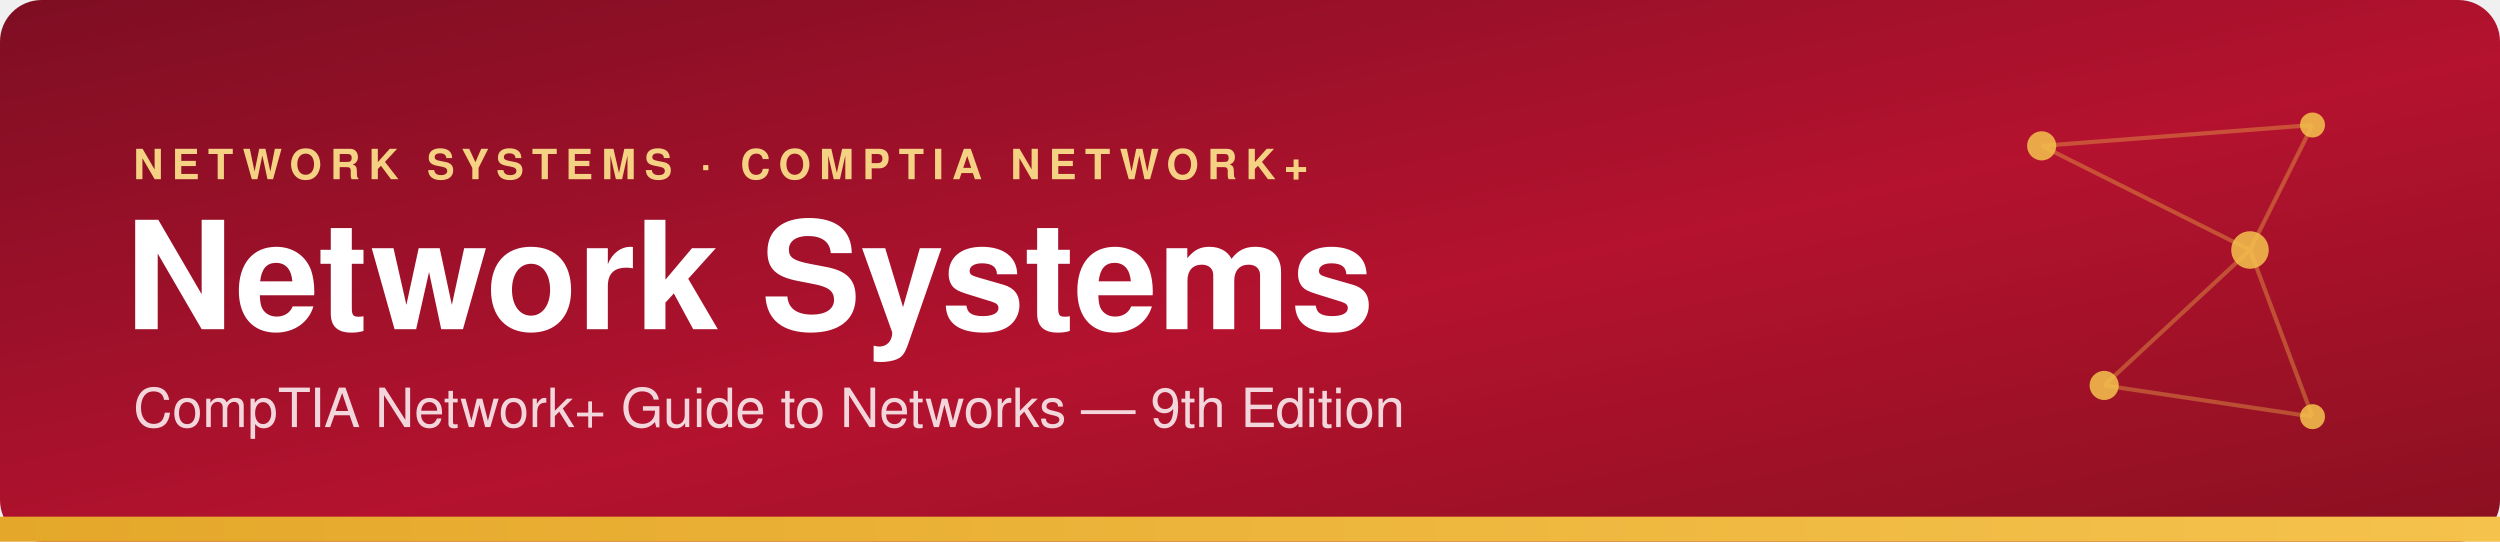
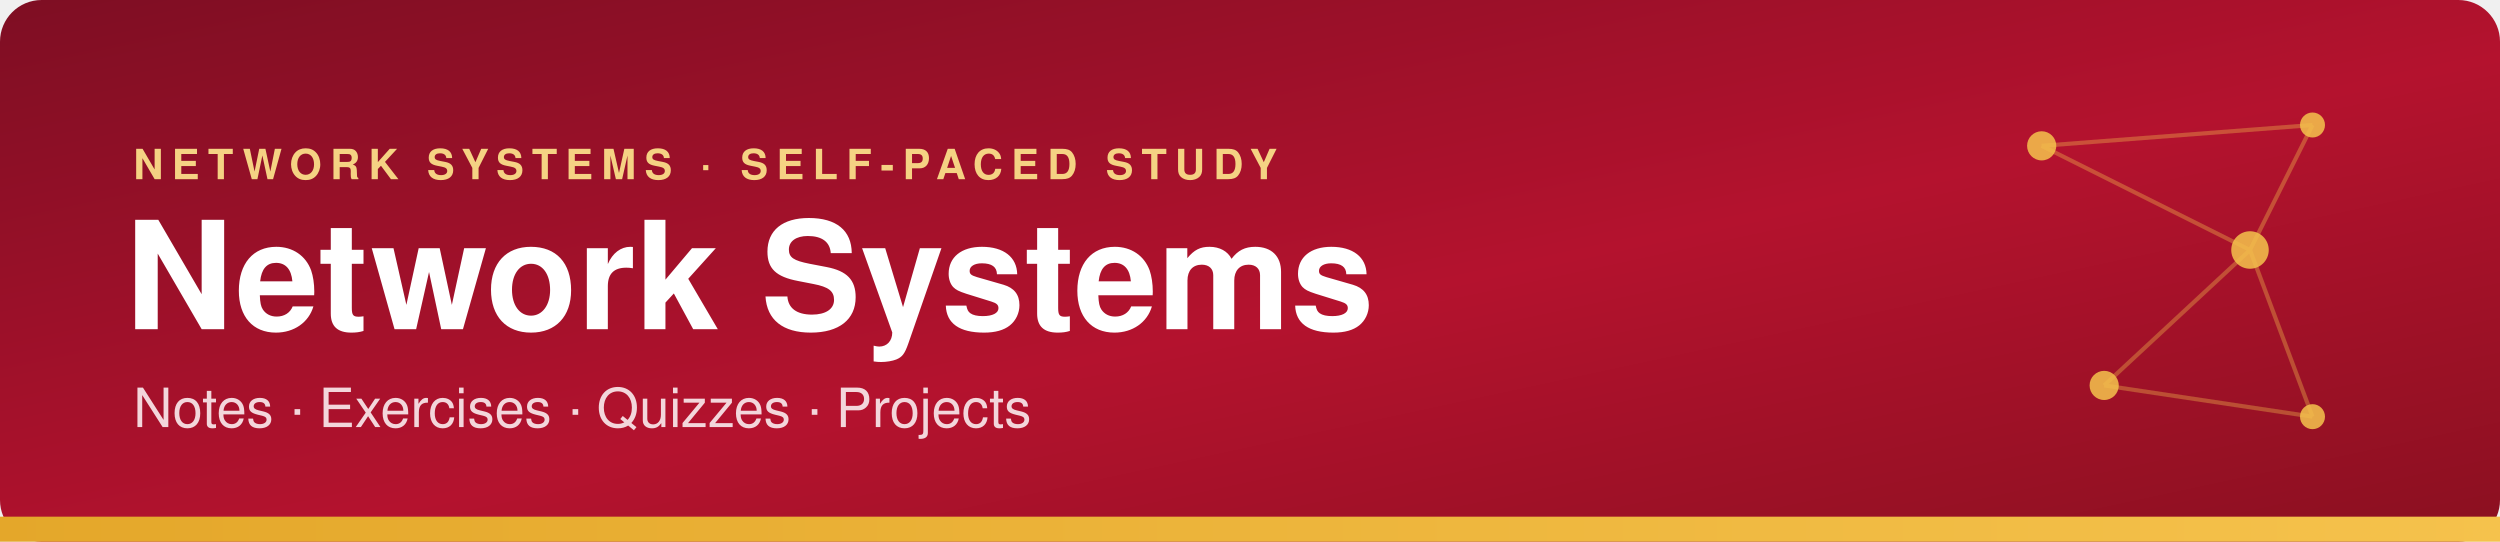
- <svg xmlns="http://www.w3.org/2000/svg" viewBox="0 0 1200 260" width="1200" height="260" role="img" aria-label="Network Systems — CompTIA Network+">
+ <svg xmlns="http://www.w3.org/2000/svg" viewBox="0 0 1200 260" width="1200" height="260" role="img" aria-label="Network Systems">
  <defs>
    <linearGradient id="crimson" x1="0" y1="0" x2="1" y2="1">
      <stop offset="0" stop-color="#7E0E23" />
      <stop offset="0.55" stop-color="#B4122E" />
      <stop offset="1" stop-color="#8A1020" />
    </linearGradient>
    <linearGradient id="gold" x1="0" y1="0" x2="1" y2="0">
      <stop offset="0" stop-color="#E4A72A" />
      <stop offset="1" stop-color="#F5C24C" />
    </linearGradient>
  </defs>
  <rect x="0" y="0" width="1200" height="260" rx="20" fill="url(#crimson)" />
  <rect x="0" y="248" width="1200" height="12" fill="url(#gold)" />
  <g stroke="#F5C24C" stroke-width="2" opacity="0.35" fill="none">
    <line x1="980" y1="70" x2="1080" y2="120" />
    <line x1="1080" y1="120" x2="1010" y2="185" />
    <line x1="1010" y1="185" x2="1110" y2="200" />
    <line x1="980" y1="70" x2="1110" y2="60" />
    <line x1="1080" y1="120" x2="1110" y2="60" />
    <line x1="1080" y1="120" x2="1110" y2="200" />
  </g>
  <g fill="#F5C24C" opacity="0.85">
    <circle cx="980" cy="70" r="7" />
    <circle cx="1080" cy="120" r="9" />
    <circle cx="1010" cy="185" r="7" />
    <circle cx="1110" cy="60" r="6" />
    <circle cx="1110" cy="200" r="6" />
  </g>
-   <text x="64" y="86" font-family="Segoe UI, Helvetica, Arial, sans-serif" font-size="20" font-weight="700" letter-spacing="4" fill="#F5D283">NETWORK SYSTEMS · COMPTIA NETWORK+</text>
+   <text x="64" y="86" font-family="Segoe UI, Helvetica, Arial, sans-serif" font-size="20" font-weight="700" letter-spacing="4" fill="#F5D283">NETWORK SYSTEMS · SELF-PACED STUDY</text>
  <text x="60" y="158" font-family="Segoe UI, Helvetica, Arial, sans-serif" font-size="72" font-weight="800" fill="#ffffff">Network Systems</text>
-   <text x="64" y="205" font-family="Segoe UI, Helvetica, Arial, sans-serif" font-size="26" font-weight="500" fill="#F3D6DB">CompTIA Network+ Guide to Networks — 9th Edition</text>
+   <text x="64" y="205" font-family="Segoe UI, Helvetica, Arial, sans-serif" font-size="26" font-weight="500" fill="#F3D6DB">Notes · Exercises · Quizzes · Projects</text>
</svg>
